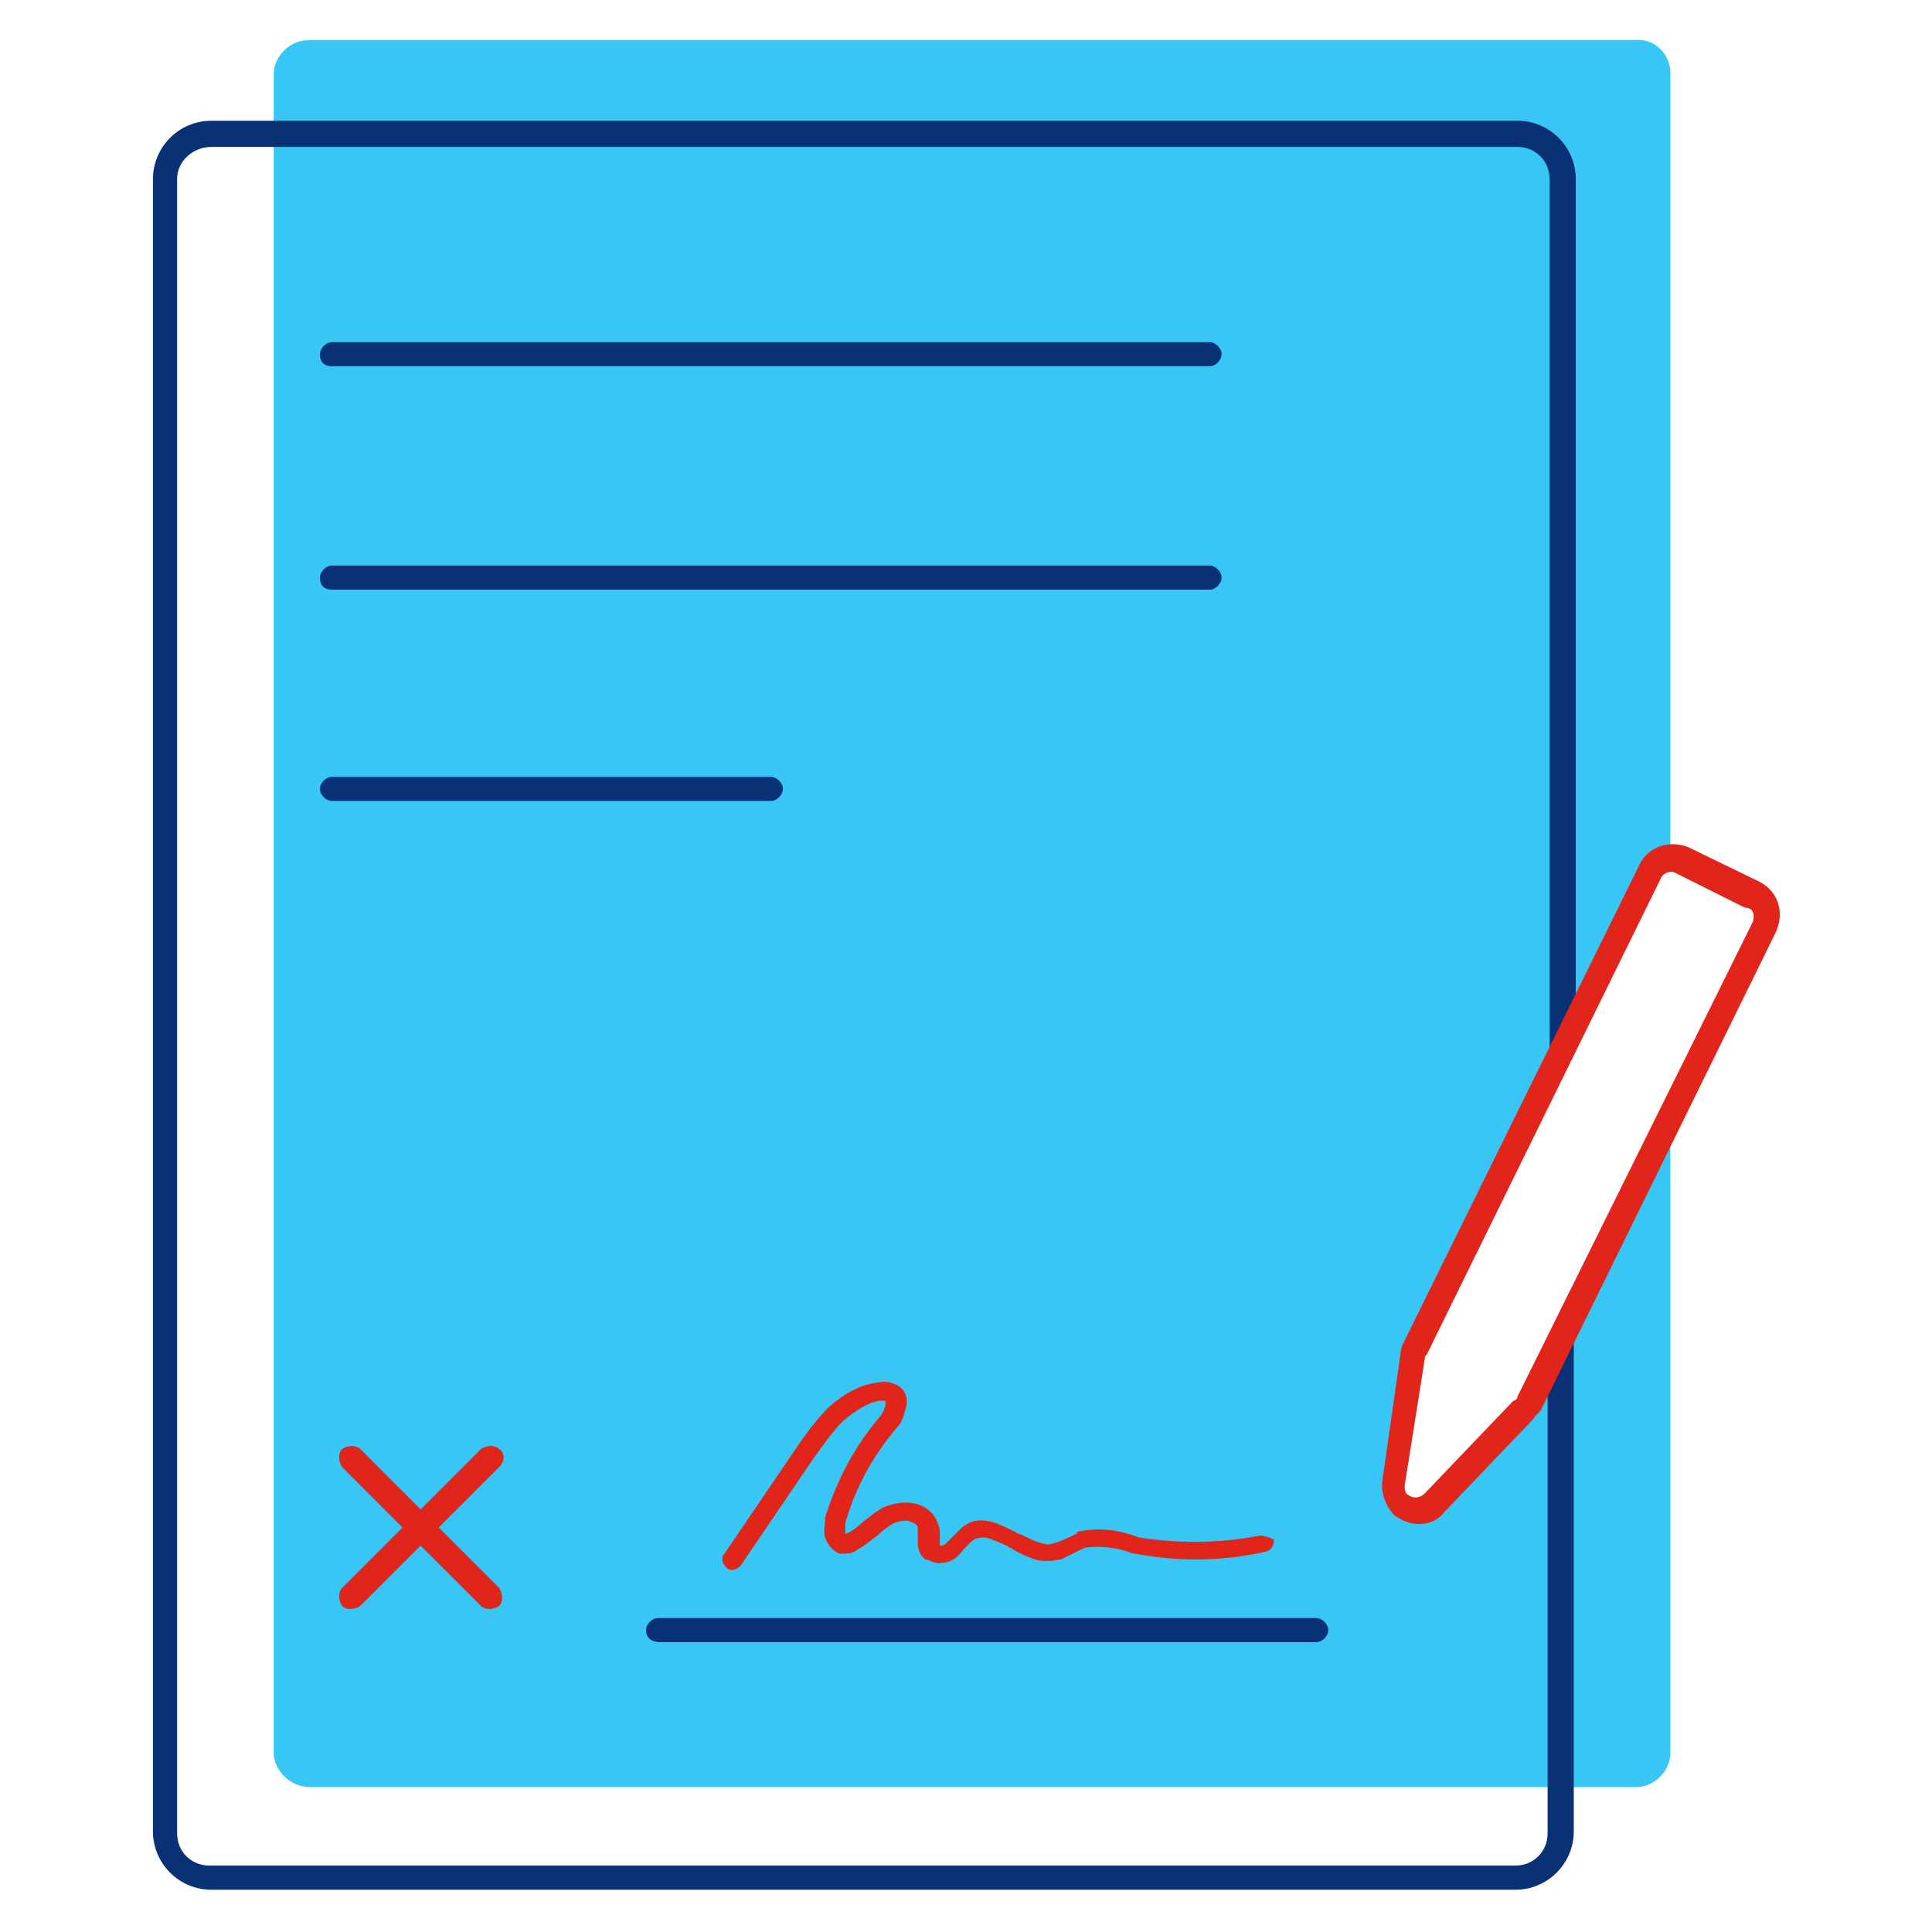
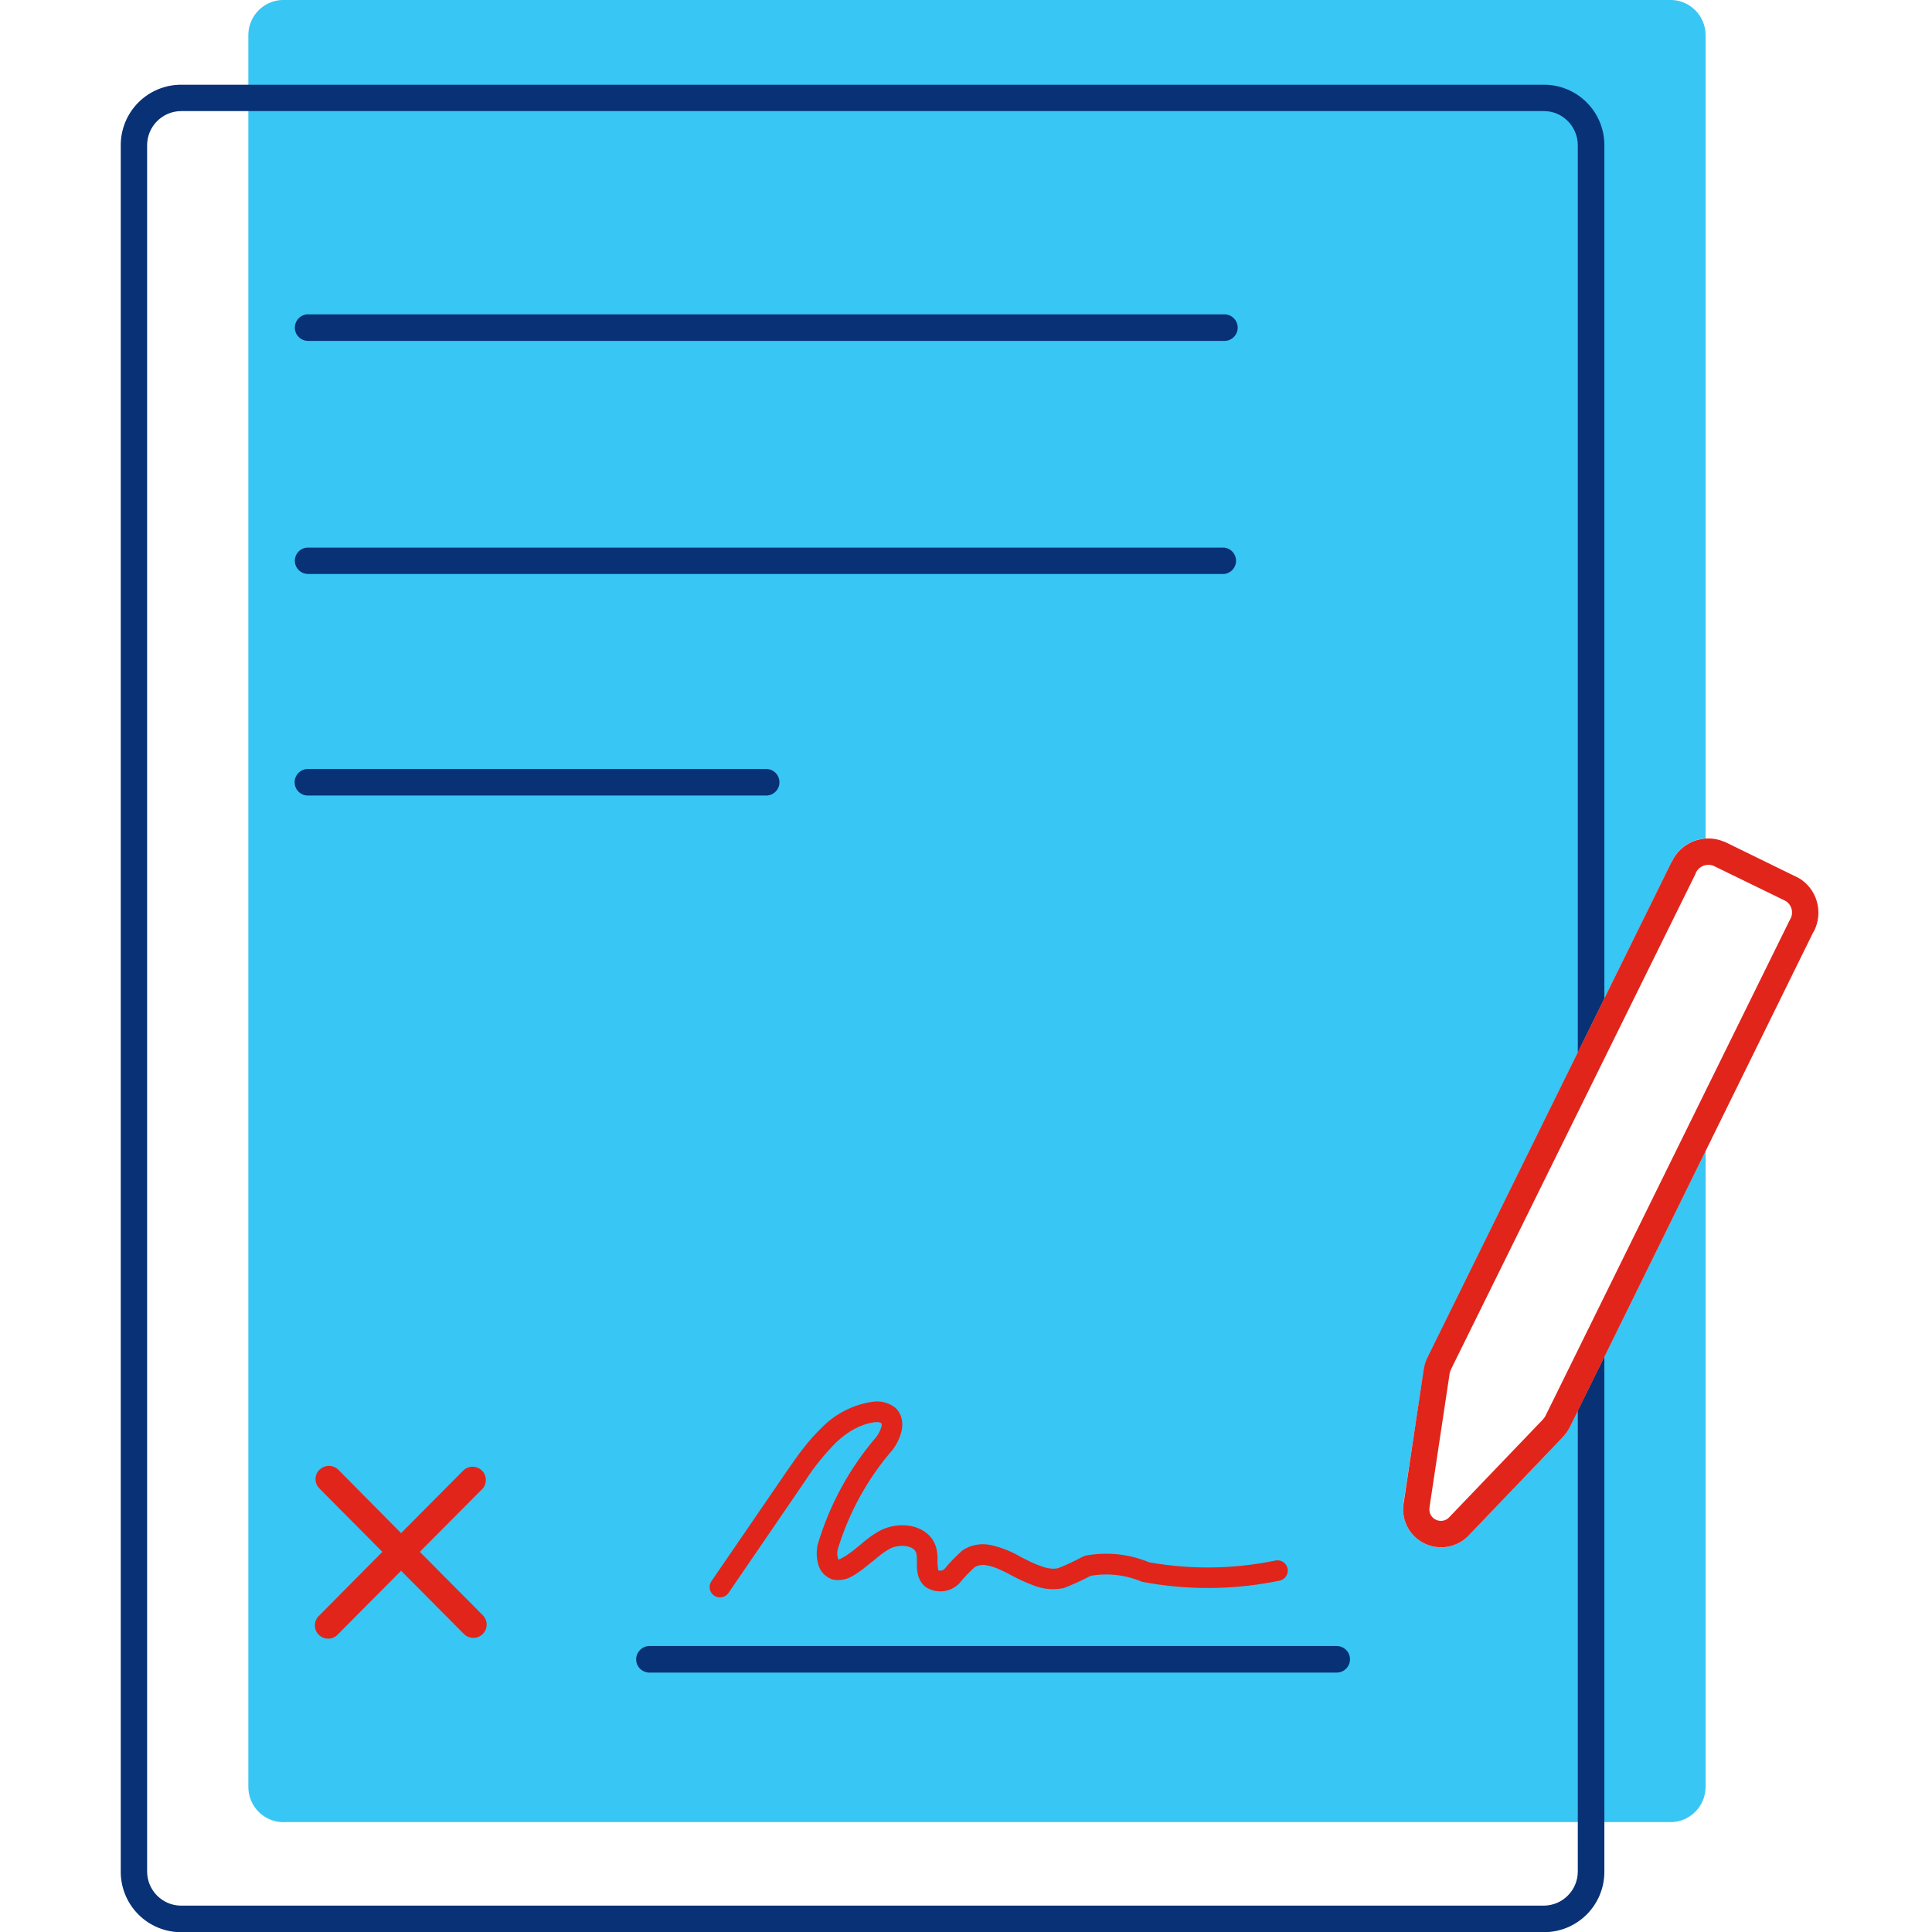
<svg xmlns="http://www.w3.org/2000/svg" id="icon-business-contracts" viewBox="0 0 96 96">
-   <path fill-rule="evenodd" d="M81.3 2h-66c-.9 0-1.7.8-1.7 1.7v83.5c.1.9.9 1.6 1.8 1.6H81.3c.9 0 1.7-.8 1.7-1.7V55.4l-7 14.3c-.1.1-.2.3-.3.4l-4.4 4.6c-.4.5-1.2.6-1.7.1-.3-.3-.5-.7-.4-1.2l.9-6.3c0-.1.1-.3.1-.4L82 43.3c.2-.4.6-.7 1-.8V3.6c0-.9-.8-1.7-1.7-1.6Z" class="-path--shadow" fill="#38C6F4" />
-   <path fill-rule="evenodd" d="M10.5 7.3c-.9 0-1.7.7-1.7 1.6v82.2c0 .9.7 1.6 1.6 1.6h64.9c.9 0 1.6-.7 1.6-1.6V67.7l1.3-2.6V91c0 1.6-1.3 2.9-2.9 2.9H10.5c-1.6 0-2.9-1.3-2.9-2.9V8.9C7.6 7.3 8.9 6 10.5 6h64.9c1.6 0 2.9 1.3 2.9 2.9V51L77 53.5V8.9c0-.9-.7-1.6-1.6-1.6H10.5Zm5.4 10.3c0-.3.3-.6.6-.6h43.6c.3 0 .6.3.6.6s-.3.6-.6.6H16.5c-.4 0-.6-.2-.6-.6Zm0 11.1c0-.3.3-.6.6-.6h43.6c.3 0 .6.3.6.6s-.3.6-.6.6H16.5c-.4 0-.6-.2-.6-.6Zm.6 9.9c-.3 0-.6.3-.6.6s.3.6.6.6h21.8c.3 0 .6-.3.6-.6s-.3-.6-.6-.6H16.5ZM32.1 81c0-.3.3-.6.6-.6h32.7c.3 0 .6.3.6.6s-.3.6-.6.6H32.8c-.4 0-.7-.2-.7-.6Z" class="-path--primary" fill="#083176" />
-   <path fill-rule="evenodd" d="m83.9 42.1 3.5 1.7c1 .5 1.3 1.6.8 2.6L76.6 70a.981.981 0 0 1-.2.25c-.075.075-.15.15-.2.25l-4.4 4.6c-.6.8-1.7.8-2.5.2-.5-.5-.7-1.2-.6-1.8l.9-6.3c0-.2.1-.4.2-.6l11.6-23.5c.4-1 1.5-1.4 2.5-1Zm-8.5 27.3 11.7-23.6c.1-.4 0-.7-.4-.7l-3.4-1.7c-.3-.2-.7 0-.8.3L70.9 67.3c-.057.058-.082.082-.092.111-.008.022-.008.047-.008.09l-1 6.3c0 .2 0 .4.2.5.3.2.6.1.8-.1l4.4-4.6c.1 0 .2-.1.2-.2Zm-12.8 6.9c-2 .4-4 .4-6 .1-1-.4-2-.5-3-.3 0 0-.1 0-.1.1-.4.2-.8.4-1.2.5-.2.1-.5 0-.8-.1-.15-.05-.3-.125-.45-.2-.15-.075-.3-.15-.45-.2-.05 0-.075-.025-.1-.05-.025-.025-.05-.05-.1-.05-.4-.2-.8-.4-1.2-.5-.5-.1-.9-.1-1.4.3l-.8.8c-.1.1-.2.1-.3.1V76.2c0-.1 0-.3-.1-.5-.2-.6-.7-.9-1.2-1-.5-.1-1 0-1.5.2a3.947 3.947 0 0 0-.672.455c-.113.089-.22.173-.328.245-.3.3-.6.5-.8.6H42v-.5c.5-1.8 1.4-3.4 2.6-4.8.2-.2.3-.5.4-.9.1-.3.1-.8-.3-1.1-.3-.2-.7-.3-1.1-.2-.9.1-1.7.6-2.4 1.2-.6.6-1.2 1.4-1.6 2L36 77.2c-.2.2-.1.5.1.7.2.2.5.1.7-.1l3.6-5.3c.5-.7 1-1.4 1.5-1.9.6-.5 1.2-.9 1.8-1h.3v.2c0 .1-.1.3-.2.5-1.3 1.5-2.2 3.2-2.8 5.1v.1c0 .1-.011.2-.022.3-.023.2-.045.4.022.6.1.3.3.6.7.8h.1c.3 0 .6 0 .8-.2.256-.128.472-.297.672-.455.113-.089.22-.173.328-.245.3-.3.6-.5.8-.6.2-.1.6-.2.8-.1.3.1.4.2.4.3V76.5c0 .3 0 .7.4 1h.1c.5.3 1.2.2 1.6-.3.063-.063.126-.136.193-.213.144-.167.302-.35.507-.487.2-.1.4-.1.6-.1.3.1.6.2 1 .4.05 0 .075.025.1.05.025.025.05.05.1.05.3.2.7.4 1 .5.4.2.9.2 1.4.1h.1l1.2-.6c.8-.1 1.7 0 2.4.3h.1c2.1.4 4.3.4 6.5-.1.3-.1.4-.3.4-.6-.2-.1-.5-.2-.7-.2ZM24.8 72c-.2-.2-.6-.2-.9 0l-3 3-3-3c-.2-.2-.6-.2-.9 0-.2.2-.2.6 0 .9l3 3-3 3c-.2.2-.2.6 0 .9.2.2.6.2.9 0l3-3 3 3c.2.2.6.2.9 0 .2-.2.2-.6 0-.9l-3-3 3-3c.3-.3.3-.7 0-.9Z" fill="#E1251B" />
+   <path class="-path--shadow" fill="#38C6F4" d="M84.75 41.66a2 2 0 0 0-1.69 1.18L70.95 67.43a2 2 0 0 0-.2.64l-1 6.53c-.13.68.1 1.38.63 1.83.8.68 1.97.59 2.65-.2l4.58-4.77c.15-.17.28-.35.38-.54l6.76-13.73v31.59c0 .97-.78 1.76-1.74 1.76H14.2a1.75 1.75 0 0 1-1.86-1.76V1.76A1.75 1.75 0 0 1 14.2 0H82.9a1.75 1.75 0 0 1 1.85 1.76v39.9Z" />
+   <path class="-path--primary" fill="#083176" fill-rule="evenodd" d="m78.4 70.09 1.32-2.68V93a3 3 0 0 1-3 3.01H9a3 3 0 0 1-3-3.01V7.22a3 3 0 0 1 3-3.01h67.72a3 3 0 0 1 3 3.01v42.4L78.4 52.3V7.22c0-.94-.76-1.7-1.68-1.7H9a1.7 1.7 0 0 0-1.69 1.7v85.77c0 .94.76 1.7 1.69 1.7h67.72a1.7 1.7 0 0 0 1.68-1.7v-22.9Zm-63.75-53.8c0-.37.29-.67.65-.67h45.54a.66.66 0 0 1 0 1.32H15.3a.66.66 0 0 1-.65-.66Zm0 11.58c0-.37.29-.66.65-.66h45.54a.66.66 0 0 1 0 1.31H15.3a.66.66 0 0 1-.65-.65Zm.65 10.34h22.77a.66.66 0 0 1 0 1.32H15.3a.66.66 0 0 1 0-1.32Zm16.31 44.24c0-.36.3-.66.66-.66h34.15a.66.66 0 0 1 0 1.32H32.27a.66.66 0 0 1-.66-.66Z" clip-rule="evenodd" />
+   <path class="-path--tertiary" fill="#E1251B" fill-rule="evenodd" d="M85.14 43.02a.69.69 0 0 0-.88.36v.02L72.11 68.02v.01a.69.69 0 0 0-.08.22v.01l-.99 6.58v.02c-.05.22.02.44.19.58.24.2.6.17.8-.07l.02-.02 4.6-4.8c.06-.07.12-.14.16-.23L88.94 45.7l.01-.02.02-.03a.67.67 0 0 0-.26-.89l-3.57-1.74Zm-2.08-.18a2 2 0 0 1 2.6-1.02h.02l3.64 1.78h.01c.96.53 1.3 1.74.79 2.7l-.02.02L78 70.92c-.1.2-.24.37-.38.53l-.01.01-4.58 4.78a1.89 1.89 0 0 1-3.27-1.64l.98-6.53a2 2 0 0 1 .2-.64l12.12-24.6ZM43.8 70.72a.44.44 0 0 0-.3-.05h-.05c-.7.1-1.33.46-1.9 1a11.9 11.9 0 0 0-1.58 1.97l-3.77 5.51a.51.51 0 0 1-.85-.58l3.77-5.5c.49-.72 1.05-1.5 1.72-2.14a4.43 4.43 0 0 1 2.47-1.27 1.47 1.47 0 0 1 1.19.3c.36.35.37.8.3 1.14a2.56 2.56 0 0 1-.44.93 13.57 13.57 0 0 0-2.74 4.98 1 1 0 0 0 .01.41l.03.07a.36.36 0 0 0 .17-.07c.3-.15.56-.37.88-.63.3-.26.66-.55 1.07-.76.46-.23 1.03-.3 1.54-.19.5.11 1.03.44 1.2 1.07a2.13 2.13 0 0 1 .06.7v.01a5.36 5.36 0 0 0 .04.41.3.3 0 0 0 .32-.08 8.05 8.05 0 0 1 .87-.9c.48-.33.99-.37 1.46-.27a5.19 5.19 0 0 1 1.48.6c.34.17.64.33.95.43.34.13.63.17.88.11.41-.16.82-.35 1.2-.56l.15-.06a5.55 5.55 0 0 1 3.17.33c2.08.37 4.21.34 6.29-.09a.51.51 0 0 1 .2 1 17.57 17.57 0 0 1-6.84.06 4.53 4.53 0 0 0-2.55-.3 12.86 12.86 0 0 1-1.34.61 2.6 2.6 0 0 1-1.5-.13 9.15 9.15 0 0 1-1.1-.5l-.16-.09c-.4-.2-.73-.35-1.03-.4a.83.83 0 0 0-.65.09c-.25.23-.48.47-.7.73v.01a1.32 1.32 0 0 1-1.72.24c-.39-.3-.43-.75-.44-1.03v-.39c0-.12-.02-.2-.03-.26-.04-.15-.17-.28-.44-.34s-.6-.02-.85.1c-.3.16-.56.37-.87.64l-.04.02c-.29.24-.62.52-1 .73a1.38 1.38 0 0 1-.94.16 1.08 1.08 0 0 1-.74-.79 2.03 2.03 0 0 1-.02-.95 14.6 14.6 0 0 1 2.93-5.37c.12-.16.2-.35.24-.5.02-.09.01-.13 0-.16Zm-27.92 2.31a.66.66 0 0 1 .93 0l3.12 3.15 3.12-3.14a.66.66 0 0 1 .94.92l-3.13 3.15 3.13 3.15a.66.66 0 0 1-.94.93l-3.12-3.14-3.12 3.14a.66.66 0 1 1-.93-.93L19 77.11l-3.13-3.15a.66.66 0 0 1 0-.93Z" clip-rule="evenodd" />
</svg>
